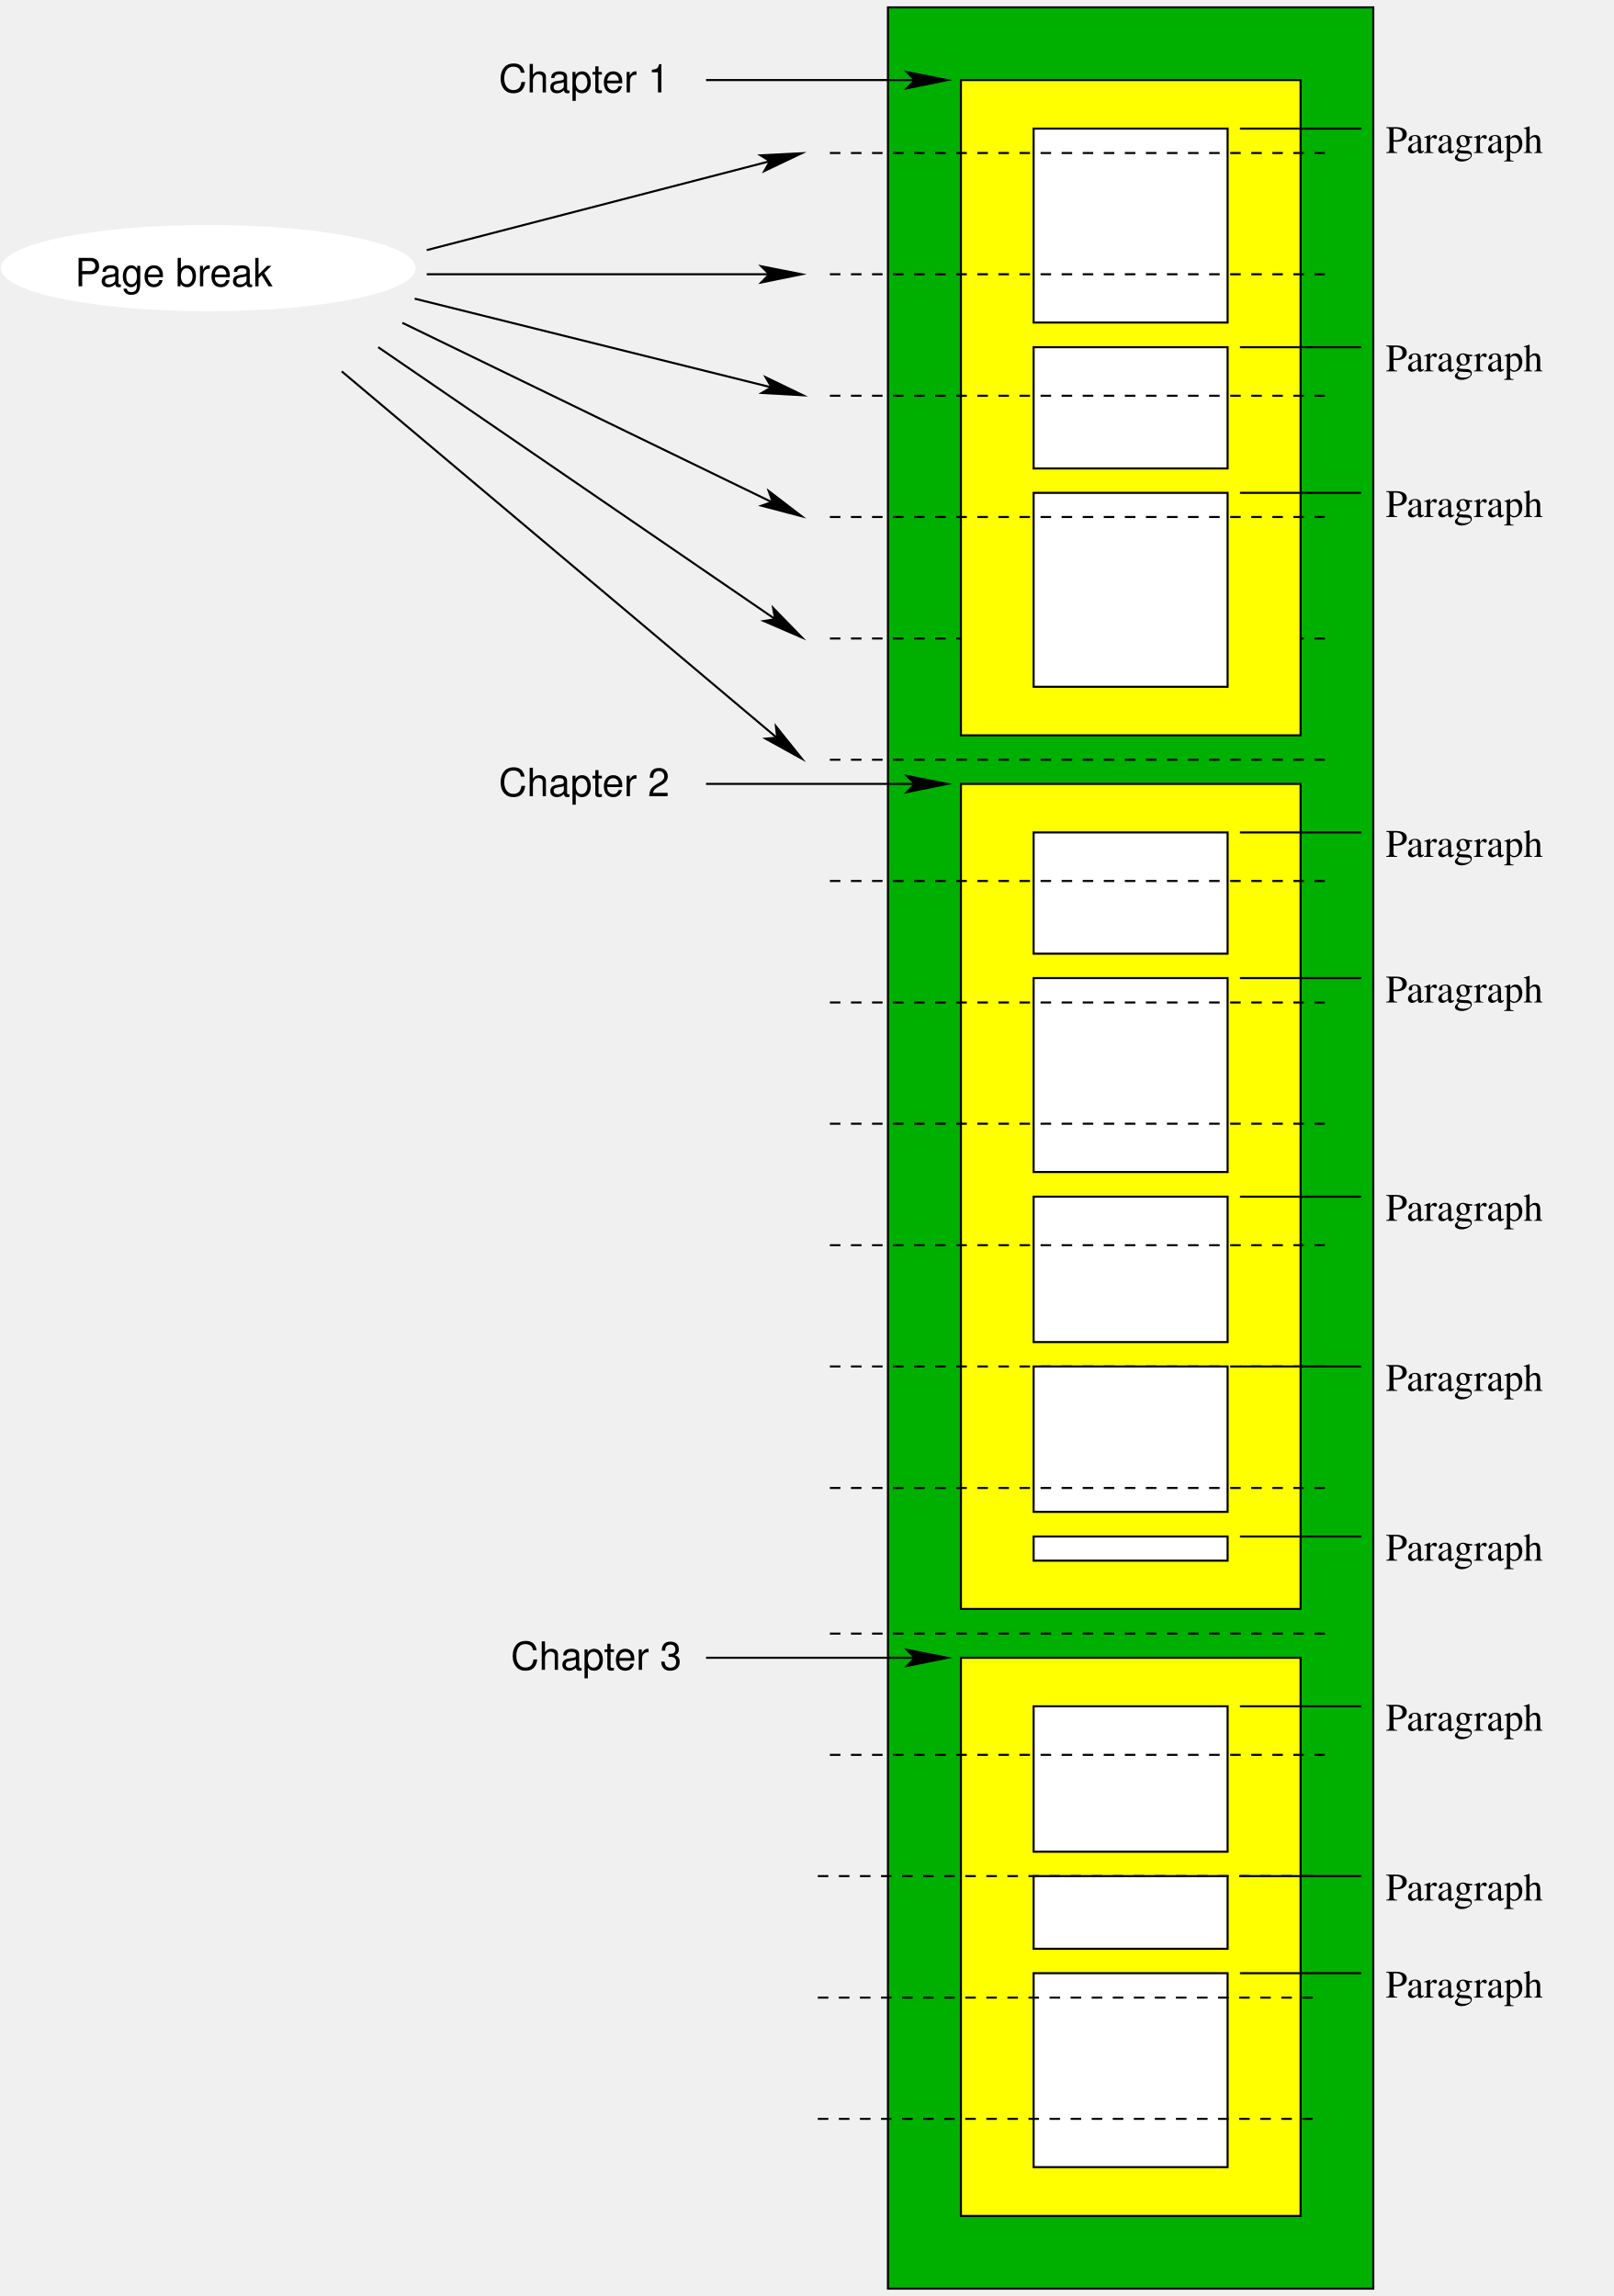
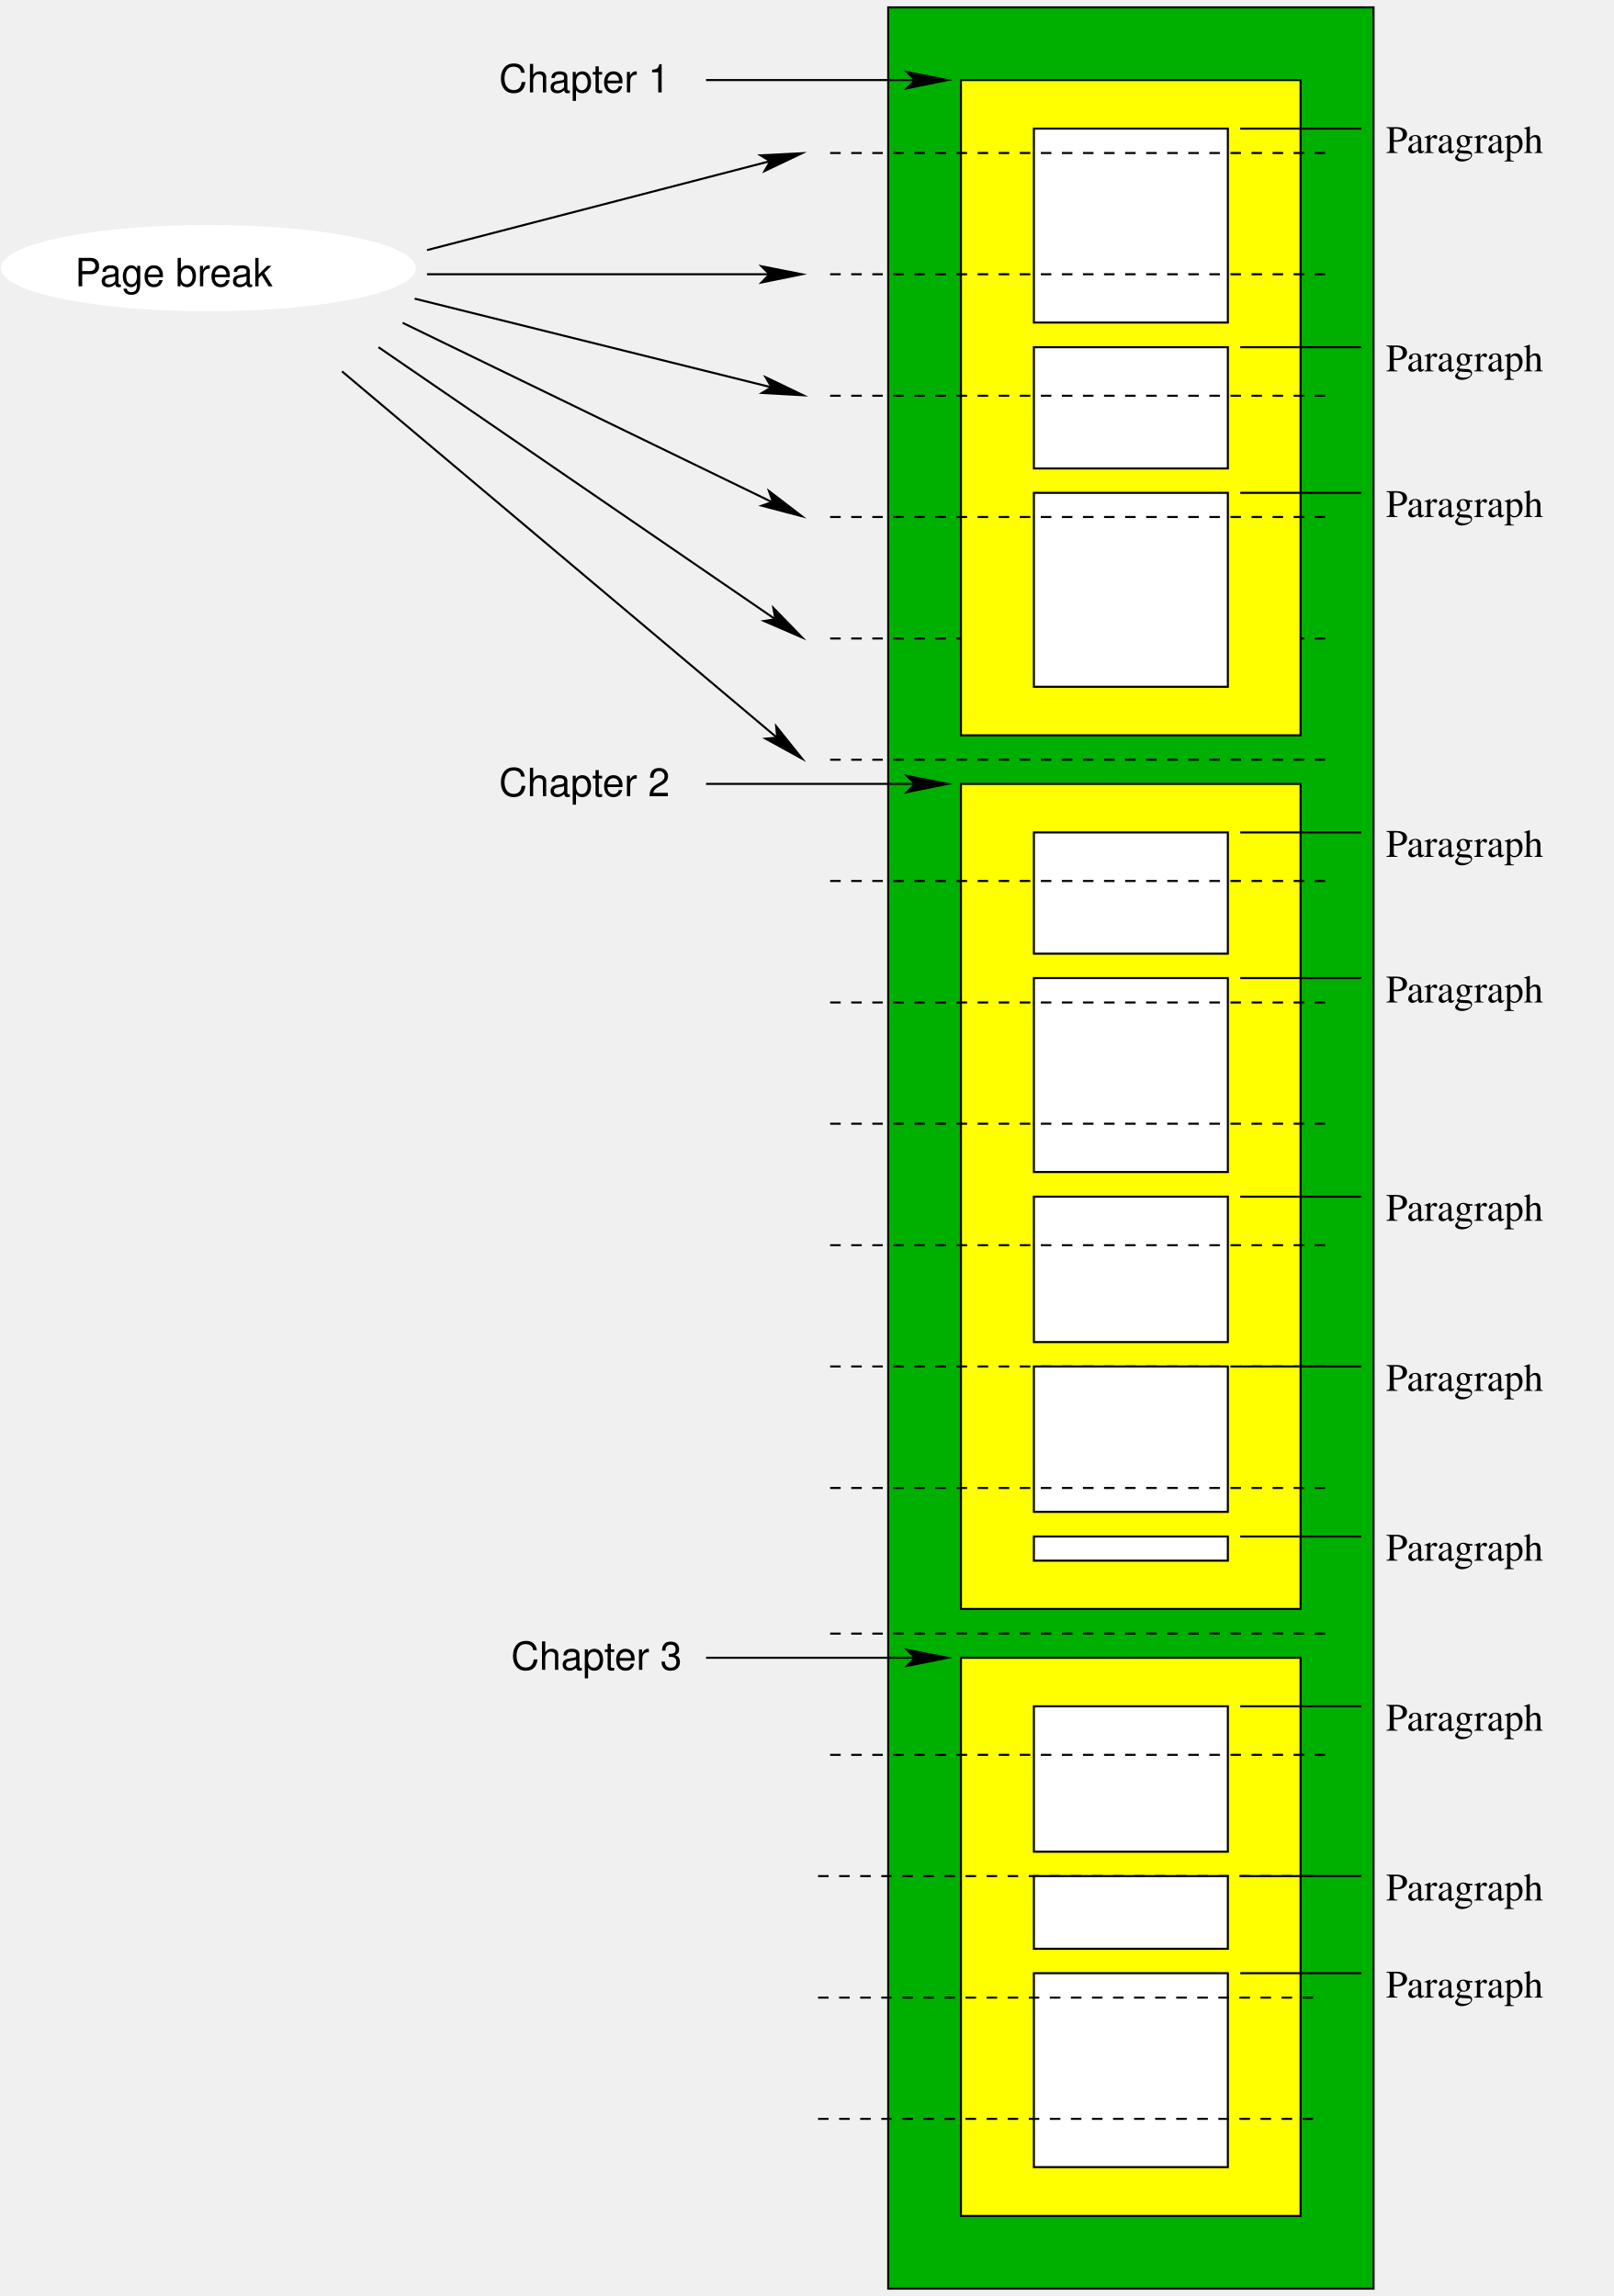
- <svg xmlns="http://www.w3.org/2000/svg" width="5.2in" height="7.4in" viewBox="-811 1026 6281 8907">
+ <svg xmlns="http://www.w3.org/2000/svg" width="5.2in" height="7.4in" viewBox="889 1026 6281 8907">
  <g style="stroke-width:.025in; fill:none">
-     <rect x="2645" y="1039" width="1889" height="8881" rx="0" style="stroke:#000000;stroke-width:8; stroke-linejoin:miter; stroke-linecap:butt; fill:#00b000; " />
-     <polyline points="1937,1322 2755,1322 " style="stroke:#000000;stroke-width:8; stroke-linejoin:miter; stroke-linecap:butt; " />
-     <polygon points="2719 1354 2876 1322 2719 1291 2750 1322 2719 1354  " style="stroke:#000000;stroke-width:8;stroke-miterlimit:8; fill:#000000;" />
-     <polyline points="4346,3496 2409,3496 " style="stroke:#000000;stroke-width:8; stroke-linejoin:miter; stroke-linecap:butt; stroke-dasharray:41 41;" />
-     <polyline points="4346,3968 2409,3968 " style="stroke:#000000;stroke-width:8; stroke-linejoin:miter; stroke-linecap:butt; stroke-dasharray:41 41;" />
-     <polyline points="1937,4062 2755,4062 " style="stroke:#000000;stroke-width:8; stroke-linejoin:miter; stroke-linecap:butt; " />
-     <polygon points="2719 4094 2876 4062 2719 4031 2750 4062 2719 4094  " style="stroke:#000000;stroke-width:8;stroke-miterlimit:8; fill:#000000;" />
-     <polyline points="1937,7464 2755,7464 " style="stroke:#000000;stroke-width:8; stroke-linejoin:miter; stroke-linecap:butt; " />
-     <polygon points="2719 7496 2876 7464 2719 7433 2750 7464 2719 7496  " style="stroke:#000000;stroke-width:8;stroke-miterlimit:8; fill:#000000;" />
-     <polyline points="4346,7370 2409,7370 " style="stroke:#000000;stroke-width:8; stroke-linejoin:miter; stroke-linecap:butt; stroke-dasharray:41 41;" />
-     <polyline points="803,2173 2198,2520 " style="stroke:#000000;stroke-width:8; stroke-linejoin:miter; stroke-linecap:butt; " />
-     <polygon points="2154 2540 2314 2549 2169 2479 2192 2518 2154 2540  " style="stroke:#000000;stroke-width:8;stroke-miterlimit:8; fill:#000000;" />
-     <rect x="2929" y="4062" width="1322" height="3212" rx="0" style="stroke:#000000;stroke-width:8; stroke-linejoin:miter; stroke-linecap:butt; fill:#ffff00; " />
-     <rect x="2929" y="7464" width="1322" height="2173" rx="0" style="stroke:#000000;stroke-width:8; stroke-linejoin:miter; stroke-linecap:butt; fill:#ffff00; " />
-     <rect x="2929" y="1322" width="1322" height="2551" rx="0" style="stroke:#000000;stroke-width:8; stroke-linejoin:miter; stroke-linecap:butt; fill:#ffff00; " />
-     <polyline points="519,2456 2218,3887 " style="stroke:#000000;stroke-width:8; stroke-linejoin:miter; stroke-linecap:butt; " />
-     <polygon points="2169 3886 2310 3964 2209 3838 2214 3882 2169 3886  " style="stroke:#000000;stroke-width:8;stroke-miterlimit:8; fill:#000000;" />
-     <polyline points="661,2362 2211,3424 " style="stroke:#000000;stroke-width:8; stroke-linejoin:miter; stroke-linecap:butt; " />
-     <polygon points="2162 3428 2310 3492 2198 3377 2206 3421 2162 3428  " style="stroke:#000000;stroke-width:8;stroke-miterlimit:8; fill:#000000;" />
-     <polyline points="755,2267 2201,2969 " style="stroke:#000000;stroke-width:8; stroke-linejoin:miter; stroke-linecap:butt; " />
-     <polygon points="2153 2979 2309 3020 2181 2922 2196 2964 2153 2979  " style="stroke:#000000;stroke-width:8;stroke-miterlimit:8; fill:#000000;" />
-     <polyline points="850,1984 2193,1636 " style="stroke:#000000;stroke-width:8; stroke-linejoin:miter; stroke-linecap:butt; " />
-     <polygon points="2164 1676 2309 1607 2149 1615 2186 1638 2164 1676  " style="stroke:#000000;stroke-width:8;stroke-miterlimit:8; fill:#000000;" />
-     <polyline points="850,2078 2188,2078 " style="stroke:#000000;stroke-width:8; stroke-linejoin:miter; stroke-linecap:butt; " />
-     <polygon points="2152 2110 2309 2078 2152 2047 2183 2078 2152 2110  " style="stroke:#000000;stroke-width:8;stroke-miterlimit:8; fill:#000000;" />
-     <text xml:space="preserve" x="1795" y="1370" fill="#000000" font-family="Helvetica" font-style="normal" font-weight="normal" font-size="152" text-anchor="end">Chapter 1</text>
-     <text xml:space="preserve" x="1795" y="4110" fill="#000000" font-family="Helvetica" font-style="normal" font-weight="normal" font-size="152" text-anchor="end">Chapter 2</text>
-     <text xml:space="preserve" x="1842" y="7511" fill="#000000" font-family="Helvetica" font-style="normal" font-weight="normal" font-size="152" text-anchor="end">Chapter 3</text>
-     <rect x="3212" y="2362" width="755" height="472" rx="0" style="stroke:#000000;stroke-width:8; stroke-linejoin:miter; stroke-linecap:butt; fill:#ffffff; " />
-     <polyline points="4488,8692 4015,8692 " style="stroke:#000000;stroke-width:8; stroke-linejoin:miter; stroke-linecap:butt; " />
-     <polyline points="4488,8314 4015,8314 " style="stroke:#000000;stroke-width:8; stroke-linejoin:miter; stroke-linecap:butt; " />
-     <polyline points="4488,7653 4015,7653 " style="stroke:#000000;stroke-width:8; stroke-linejoin:miter; stroke-linecap:butt; " />
-     <polyline points="4488,6992 4015,6992 " style="stroke:#000000;stroke-width:8; stroke-linejoin:miter; stroke-linecap:butt; " />
-     <polyline points="4488,6330 4015,6330 " style="stroke:#000000;stroke-width:8; stroke-linejoin:miter; stroke-linecap:butt; " />
-     <polyline points="4488,5669 4015,5669 " style="stroke:#000000;stroke-width:8; stroke-linejoin:miter; stroke-linecap:butt; " />
-     <polyline points="4488,4818 4015,4818 " style="stroke:#000000;stroke-width:8; stroke-linejoin:miter; stroke-linecap:butt; " />
-     <polyline points="4488,4251 4015,4251 " style="stroke:#000000;stroke-width:8; stroke-linejoin:miter; stroke-linecap:butt; " />
-     <polyline points="4488,2929 4015,2929 " style="stroke:#000000;stroke-width:8; stroke-linejoin:miter; stroke-linecap:butt; " />
-     <polyline points="4488,2362 4015,2362 " style="stroke:#000000;stroke-width:8; stroke-linejoin:miter; stroke-linecap:butt; " />
-     <polyline points="4488,1511 4015,1511 " style="stroke:#000000;stroke-width:8; stroke-linejoin:miter; stroke-linecap:butt; " />
-     <rect x="3212" y="2929" width="755" height="755" rx="0" style="stroke:#000000;stroke-width:8; stroke-linejoin:miter; stroke-linecap:butt; fill:#ffffff; " />
-     <rect x="3212" y="8692" width="755" height="755" rx="0" style="stroke:#000000;stroke-width:8; stroke-linejoin:miter; stroke-linecap:butt; fill:#ffffff; " />
-     <rect x="3212" y="8314" width="755" height="283" rx="0" style="stroke:#000000;stroke-width:8; stroke-linejoin:miter; stroke-linecap:butt; fill:#ffffff; " />
-     <rect x="3212" y="7653" width="755" height="566" rx="0" style="stroke:#000000;stroke-width:8; stroke-linejoin:miter; stroke-linecap:butt; fill:#ffffff; " />
-     <rect x="3212" y="6992" width="755" height="94" rx="0" style="stroke:#000000;stroke-width:8; stroke-linejoin:miter; stroke-linecap:butt; fill:#ffffff; " />
-     <rect x="3212" y="6330" width="755" height="566" rx="0" style="stroke:#000000;stroke-width:8; stroke-linejoin:miter; stroke-linecap:butt; fill:#ffffff; " />
-     <rect x="3212" y="5669" width="755" height="566" rx="0" style="stroke:#000000;stroke-width:8; stroke-linejoin:miter; stroke-linecap:butt; fill:#ffffff; " />
-     <rect x="3212" y="4818" width="755" height="755" rx="0" style="stroke:#000000;stroke-width:8; stroke-linejoin:miter; stroke-linecap:butt; fill:#ffffff; " />
-     <rect x="3212" y="4251" width="755" height="472" rx="0" style="stroke:#000000;stroke-width:8; stroke-linejoin:miter; stroke-linecap:butt; fill:#ffffff; " />
-     <text xml:space="preserve" x="4582" y="8787" fill="#000000" font-family="Times" font-style="normal" font-weight="normal" font-size="152" text-anchor="start">Paragraph</text>
-     <text xml:space="preserve" x="4582" y="8409" fill="#000000" font-family="Times" font-style="normal" font-weight="normal" font-size="152" text-anchor="start">Paragraph</text>
-     <text xml:space="preserve" x="4582" y="7748" fill="#000000" font-family="Times" font-style="normal" font-weight="normal" font-size="152" text-anchor="start">Paragraph</text>
-     <text xml:space="preserve" x="4582" y="7086" fill="#000000" font-family="Times" font-style="normal" font-weight="normal" font-size="152" text-anchor="start">Paragraph</text>
-     <text xml:space="preserve" x="4582" y="6425" fill="#000000" font-family="Times" font-style="normal" font-weight="normal" font-size="152" text-anchor="start">Paragraph</text>
-     <text xml:space="preserve" x="4582" y="5763" fill="#000000" font-family="Times" font-style="normal" font-weight="normal" font-size="152" text-anchor="start">Paragraph</text>
-     <text xml:space="preserve" x="4582" y="4913" fill="#000000" font-family="Times" font-style="normal" font-weight="normal" font-size="152" text-anchor="start">Paragraph</text>
-     <text xml:space="preserve" x="4582" y="4346" fill="#000000" font-family="Times" font-style="normal" font-weight="normal" font-size="152" text-anchor="start">Paragraph</text>
-     <text xml:space="preserve" x="4582" y="3023" fill="#000000" font-family="Times" font-style="normal" font-weight="normal" font-size="152" text-anchor="start">Paragraph</text>
-     <text xml:space="preserve" x="4582" y="2456" fill="#000000" font-family="Times" font-style="normal" font-weight="normal" font-size="152" text-anchor="start">Paragraph</text>
-     <text xml:space="preserve" x="4582" y="1606" fill="#000000" font-family="Times" font-style="normal" font-weight="normal" font-size="152" text-anchor="start">Paragraph</text>
-     <ellipse transform="translate(0,2054) rotate(-0)" rx="803" ry="164" style="fill:#ffffff;stroke:#ffffff;stroke-width:8;" />
-     <polyline points="4346,3023 2409,3023 " style="stroke:#000000;stroke-width:8; stroke-linejoin:miter; stroke-linecap:butt; stroke-dasharray:41 41;fill:#ffffff; " />
-     <rect x="3212" y="1511" width="755" height="755" rx="0" style="stroke:#000000;stroke-width:8; stroke-linejoin:miter; stroke-linecap:butt; fill:#ffffff; " />
-     <polyline points="4346,2551 2409,2551 " style="stroke:#000000;stroke-width:8; stroke-linejoin:miter; stroke-linecap:butt; stroke-dasharray:41 41;fill:#ffffff; " />
-     <polyline points="4346,1606 2409,1606 " style="stroke:#000000;stroke-width:8; stroke-linejoin:miter; stroke-linecap:butt; stroke-dasharray:41 41;fill:#ffffff; " />
-     <polyline points="4346,4440 2409,4440 " style="stroke:#000000;stroke-width:8; stroke-linejoin:miter; stroke-linecap:butt; stroke-dasharray:41 41;" />
-     <polyline points="4346,4913 2409,4913 " style="stroke:#000000;stroke-width:8; stroke-linejoin:miter; stroke-linecap:butt; stroke-dasharray:41 41;" />
-     <polyline points="4346,5385 2409,5385 " style="stroke:#000000;stroke-width:8; stroke-linejoin:miter; stroke-linecap:butt; stroke-dasharray:41 41;" />
-     <polyline points="4346,5858 2409,5858 " style="stroke:#000000;stroke-width:8; stroke-linejoin:miter; stroke-linecap:butt; stroke-dasharray:41 41;" />
-     <polyline points="4346,6330 2409,6330 " style="stroke:#000000;stroke-width:8; stroke-linejoin:miter; stroke-linecap:butt; stroke-dasharray:41 41;" />
-     <polyline points="4346,6803 2409,6803 " style="stroke:#000000;stroke-width:8; stroke-linejoin:miter; stroke-linecap:butt; stroke-dasharray:41 41;" />
-     <polyline points="4346,7842 2409,7842 " style="stroke:#000000;stroke-width:8; stroke-linejoin:miter; stroke-linecap:butt; stroke-dasharray:41 41;" />
-     <polyline points="4299,8314 2362,8314 " style="stroke:#000000;stroke-width:8; stroke-linejoin:miter; stroke-linecap:butt; stroke-dasharray:41 41;" />
-     <polyline points="4299,8787 2362,8787 " style="stroke:#000000;stroke-width:8; stroke-linejoin:miter; stroke-linecap:butt; stroke-dasharray:41 41;" />
-     <polyline points="4299,9259 2362,9259 " style="stroke:#000000;stroke-width:8; stroke-linejoin:miter; stroke-linecap:butt; stroke-dasharray:41 41;" />
-     <polyline points="4346,2078 2409,2078 " style="stroke:#000000;stroke-width:8; stroke-linejoin:miter; stroke-linecap:butt; stroke-dasharray:41 41;" />
-     <text xml:space="preserve" x="-519" y="2125" fill="#000000" font-family="Helvetica" font-style="normal" font-weight="normal" font-size="152" text-anchor="start">Page break</text>
+     <rect x="4346" y="1039" width="1889" height="8881" rx="0" style="stroke:#000000;stroke-width:8; stroke-linejoin:miter; stroke-linecap:butt; fill:#00b000; " />
+     <polyline points="3637,1322 4456,1322 " style="stroke:#000000;stroke-width:8; stroke-linejoin:miter; stroke-linecap:butt; " />
+     <polygon points="4419 1354 4577 1322 4419 1291 4451 1322 4419 1354  " style="stroke:#000000;stroke-width:8;stroke-miterlimit:8; fill:#000000;" />
+     <polyline points="6047,3496 4110,3496 " style="stroke:#000000;stroke-width:8; stroke-linejoin:miter; stroke-linecap:butt; stroke-dasharray:41 41;" />
+     <polyline points="6047,3968 4110,3968 " style="stroke:#000000;stroke-width:8; stroke-linejoin:miter; stroke-linecap:butt; stroke-dasharray:41 41;" />
+     <polyline points="3637,4062 4456,4062 " style="stroke:#000000;stroke-width:8; stroke-linejoin:miter; stroke-linecap:butt; " />
+     <polygon points="4419 4094 4577 4062 4419 4031 4451 4062 4419 4094  " style="stroke:#000000;stroke-width:8;stroke-miterlimit:8; fill:#000000;" />
+     <polyline points="3637,7464 4456,7464 " style="stroke:#000000;stroke-width:8; stroke-linejoin:miter; stroke-linecap:butt; " />
+     <polygon points="4419 7496 4577 7464 4419 7433 4451 7464 4419 7496  " style="stroke:#000000;stroke-width:8;stroke-miterlimit:8; fill:#000000;" />
+     <polyline points="6047,7370 4110,7370 " style="stroke:#000000;stroke-width:8; stroke-linejoin:miter; stroke-linecap:butt; stroke-dasharray:41 41;" />
+     <polyline points="2503,2173 3899,2520 " style="stroke:#000000;stroke-width:8; stroke-linejoin:miter; stroke-linecap:butt; " />
+     <polygon points="3855 2540 4015 2549 3869 2479 3892 2518 3855 2540  " style="stroke:#000000;stroke-width:8;stroke-miterlimit:8; fill:#000000;" />
+     <rect x="4629" y="4062" width="1322" height="3212" rx="0" style="stroke:#000000;stroke-width:8; stroke-linejoin:miter; stroke-linecap:butt; fill:#ffff00; " />
+     <rect x="4629" y="7464" width="1322" height="2173" rx="0" style="stroke:#000000;stroke-width:8; stroke-linejoin:miter; stroke-linecap:butt; fill:#ffff00; " />
+     <rect x="4629" y="1322" width="1322" height="2551" rx="0" style="stroke:#000000;stroke-width:8; stroke-linejoin:miter; stroke-linecap:butt; fill:#ffff00; " />
+     <polyline points="2220,2456 3919,3887 " style="stroke:#000000;stroke-width:8; stroke-linejoin:miter; stroke-linecap:butt; " />
+     <polygon points="3869 3886 4011 3964 3910 3838 3914 3882 3869 3886  " style="stroke:#000000;stroke-width:8;stroke-miterlimit:8; fill:#000000;" />
+     <polyline points="2362,2362 3911,3424 " style="stroke:#000000;stroke-width:8; stroke-linejoin:miter; stroke-linecap:butt; " />
+     <polygon points="3863 3428 4011 3492 3899 3377 3907 3421 3863 3428  " style="stroke:#000000;stroke-width:8;stroke-miterlimit:8; fill:#000000;" />
+     <polyline points="2456,2267 3902,2969 " style="stroke:#000000;stroke-width:8; stroke-linejoin:miter; stroke-linecap:butt; " />
+     <polygon points="3854 2979 4010 3020 3882 2922 3897 2964 3854 2979  " style="stroke:#000000;stroke-width:8;stroke-miterlimit:8; fill:#000000;" />
+     <polyline points="2551,1984 3893,1636 " style="stroke:#000000;stroke-width:8; stroke-linejoin:miter; stroke-linecap:butt; " />
+     <polygon points="3865 1676 4010 1607 3849 1615 3887 1638 3865 1676  " style="stroke:#000000;stroke-width:8;stroke-miterlimit:8; fill:#000000;" />
+     <polyline points="2551,2078 3889,2078 " style="stroke:#000000;stroke-width:8; stroke-linejoin:miter; stroke-linecap:butt; " />
+     <polygon points="3853 2110 4010 2078 3853 2047 3884 2078 3853 2110  " style="stroke:#000000;stroke-width:8;stroke-miterlimit:8; fill:#000000;" />
+     <text xml:space="preserve" x="3496" y="1370" fill="#000000" font-family="Helvetica" font-style="normal" font-weight="normal" font-size="152" text-anchor="end">Chapter 1</text>
+     <text xml:space="preserve" x="3496" y="4110" fill="#000000" font-family="Helvetica" font-style="normal" font-weight="normal" font-size="152" text-anchor="end">Chapter 2</text>
+     <text xml:space="preserve" x="3543" y="7511" fill="#000000" font-family="Helvetica" font-style="normal" font-weight="normal" font-size="152" text-anchor="end">Chapter 3</text>
+     <rect x="4913" y="2362" width="755" height="472" rx="0" style="stroke:#000000;stroke-width:8; stroke-linejoin:miter; stroke-linecap:butt; fill:#ffffff; " />
+     <polyline points="6188,8692 5716,8692 " style="stroke:#000000;stroke-width:8; stroke-linejoin:miter; stroke-linecap:butt; " />
+     <polyline points="6188,8314 5716,8314 " style="stroke:#000000;stroke-width:8; stroke-linejoin:miter; stroke-linecap:butt; " />
+     <polyline points="6188,7653 5716,7653 " style="stroke:#000000;stroke-width:8; stroke-linejoin:miter; stroke-linecap:butt; " />
+     <polyline points="6188,6992 5716,6992 " style="stroke:#000000;stroke-width:8; stroke-linejoin:miter; stroke-linecap:butt; " />
+     <polyline points="6188,6330 5716,6330 " style="stroke:#000000;stroke-width:8; stroke-linejoin:miter; stroke-linecap:butt; " />
+     <polyline points="6188,5669 5716,5669 " style="stroke:#000000;stroke-width:8; stroke-linejoin:miter; stroke-linecap:butt; " />
+     <polyline points="6188,4818 5716,4818 " style="stroke:#000000;stroke-width:8; stroke-linejoin:miter; stroke-linecap:butt; " />
+     <polyline points="6188,4251 5716,4251 " style="stroke:#000000;stroke-width:8; stroke-linejoin:miter; stroke-linecap:butt; " />
+     <polyline points="6188,2929 5716,2929 " style="stroke:#000000;stroke-width:8; stroke-linejoin:miter; stroke-linecap:butt; " />
+     <polyline points="6188,2362 5716,2362 " style="stroke:#000000;stroke-width:8; stroke-linejoin:miter; stroke-linecap:butt; " />
+     <polyline points="6188,1511 5716,1511 " style="stroke:#000000;stroke-width:8; stroke-linejoin:miter; stroke-linecap:butt; " />
+     <rect x="4913" y="2929" width="755" height="755" rx="0" style="stroke:#000000;stroke-width:8; stroke-linejoin:miter; stroke-linecap:butt; fill:#ffffff; " />
+     <rect x="4913" y="8692" width="755" height="755" rx="0" style="stroke:#000000;stroke-width:8; stroke-linejoin:miter; stroke-linecap:butt; fill:#ffffff; " />
+     <rect x="4913" y="8314" width="755" height="283" rx="0" style="stroke:#000000;stroke-width:8; stroke-linejoin:miter; stroke-linecap:butt; fill:#ffffff; " />
+     <rect x="4913" y="7653" width="755" height="566" rx="0" style="stroke:#000000;stroke-width:8; stroke-linejoin:miter; stroke-linecap:butt; fill:#ffffff; " />
+     <rect x="4913" y="6992" width="755" height="94" rx="0" style="stroke:#000000;stroke-width:8; stroke-linejoin:miter; stroke-linecap:butt; fill:#ffffff; " />
+     <rect x="4913" y="6330" width="755" height="566" rx="0" style="stroke:#000000;stroke-width:8; stroke-linejoin:miter; stroke-linecap:butt; fill:#ffffff; " />
+     <rect x="4913" y="5669" width="755" height="566" rx="0" style="stroke:#000000;stroke-width:8; stroke-linejoin:miter; stroke-linecap:butt; fill:#ffffff; " />
+     <rect x="4913" y="4818" width="755" height="755" rx="0" style="stroke:#000000;stroke-width:8; stroke-linejoin:miter; stroke-linecap:butt; fill:#ffffff; " />
+     <rect x="4913" y="4251" width="755" height="472" rx="0" style="stroke:#000000;stroke-width:8; stroke-linejoin:miter; stroke-linecap:butt; fill:#ffffff; " />
+     <text xml:space="preserve" x="6283" y="8787" fill="#000000" font-family="Times" font-style="normal" font-weight="normal" font-size="152" text-anchor="start">Paragraph</text>
+     <text xml:space="preserve" x="6283" y="8409" fill="#000000" font-family="Times" font-style="normal" font-weight="normal" font-size="152" text-anchor="start">Paragraph</text>
+     <text xml:space="preserve" x="6283" y="7748" fill="#000000" font-family="Times" font-style="normal" font-weight="normal" font-size="152" text-anchor="start">Paragraph</text>
+     <text xml:space="preserve" x="6283" y="7086" fill="#000000" font-family="Times" font-style="normal" font-weight="normal" font-size="152" text-anchor="start">Paragraph</text>
+     <text xml:space="preserve" x="6283" y="6425" fill="#000000" font-family="Times" font-style="normal" font-weight="normal" font-size="152" text-anchor="start">Paragraph</text>
+     <text xml:space="preserve" x="6283" y="5763" fill="#000000" font-family="Times" font-style="normal" font-weight="normal" font-size="152" text-anchor="start">Paragraph</text>
+     <text xml:space="preserve" x="6283" y="4913" fill="#000000" font-family="Times" font-style="normal" font-weight="normal" font-size="152" text-anchor="start">Paragraph</text>
+     <text xml:space="preserve" x="6283" y="4346" fill="#000000" font-family="Times" font-style="normal" font-weight="normal" font-size="152" text-anchor="start">Paragraph</text>
+     <text xml:space="preserve" x="6283" y="3023" fill="#000000" font-family="Times" font-style="normal" font-weight="normal" font-size="152" text-anchor="start">Paragraph</text>
+     <text xml:space="preserve" x="6283" y="2456" fill="#000000" font-family="Times" font-style="normal" font-weight="normal" font-size="152" text-anchor="start">Paragraph</text>
+     <text xml:space="preserve" x="6283" y="1606" fill="#000000" font-family="Times" font-style="normal" font-weight="normal" font-size="152" text-anchor="start">Paragraph</text>
+     <ellipse transform="translate(1700,2054) rotate(-0)" rx="803" ry="164" style="fill:#ffffff;stroke:#ffffff;stroke-width:8;" />
+     <polyline points="6047,3023 4110,3023 " style="stroke:#000000;stroke-width:8; stroke-linejoin:miter; stroke-linecap:butt; stroke-dasharray:41 41;fill:#ffffff; " />
+     <rect x="4913" y="1511" width="755" height="755" rx="0" style="stroke:#000000;stroke-width:8; stroke-linejoin:miter; stroke-linecap:butt; fill:#ffffff; " />
+     <polyline points="6047,2551 4110,2551 " style="stroke:#000000;stroke-width:8; stroke-linejoin:miter; stroke-linecap:butt; stroke-dasharray:41 41;fill:#ffffff; " />
+     <polyline points="6047,1606 4110,1606 " style="stroke:#000000;stroke-width:8; stroke-linejoin:miter; stroke-linecap:butt; stroke-dasharray:41 41;fill:#ffffff; " />
+     <polyline points="6047,4440 4110,4440 " style="stroke:#000000;stroke-width:8; stroke-linejoin:miter; stroke-linecap:butt; stroke-dasharray:41 41;" />
+     <polyline points="6047,4913 4110,4913 " style="stroke:#000000;stroke-width:8; stroke-linejoin:miter; stroke-linecap:butt; stroke-dasharray:41 41;" />
+     <polyline points="6047,5385 4110,5385 " style="stroke:#000000;stroke-width:8; stroke-linejoin:miter; stroke-linecap:butt; stroke-dasharray:41 41;" />
+     <polyline points="6047,5858 4110,5858 " style="stroke:#000000;stroke-width:8; stroke-linejoin:miter; stroke-linecap:butt; stroke-dasharray:41 41;" />
+     <polyline points="6047,6330 4110,6330 " style="stroke:#000000;stroke-width:8; stroke-linejoin:miter; stroke-linecap:butt; stroke-dasharray:41 41;" />
+     <polyline points="6047,6803 4110,6803 " style="stroke:#000000;stroke-width:8; stroke-linejoin:miter; stroke-linecap:butt; stroke-dasharray:41 41;" />
+     <polyline points="6047,7842 4110,7842 " style="stroke:#000000;stroke-width:8; stroke-linejoin:miter; stroke-linecap:butt; stroke-dasharray:41 41;" />
+     <polyline points="6000,8314 4062,8314 " style="stroke:#000000;stroke-width:8; stroke-linejoin:miter; stroke-linecap:butt; stroke-dasharray:41 41;" />
+     <polyline points="6000,8787 4062,8787 " style="stroke:#000000;stroke-width:8; stroke-linejoin:miter; stroke-linecap:butt; stroke-dasharray:41 41;" />
+     <polyline points="6000,9259 4062,9259 " style="stroke:#000000;stroke-width:8; stroke-linejoin:miter; stroke-linecap:butt; stroke-dasharray:41 41;" />
+     <polyline points="6047,2078 4110,2078 " style="stroke:#000000;stroke-width:8; stroke-linejoin:miter; stroke-linecap:butt; stroke-dasharray:41 41;" />
+     <text xml:space="preserve" x="1181" y="2125" fill="#000000" font-family="Helvetica" font-style="normal" font-weight="normal" font-size="152" text-anchor="start">Page break</text>
  </g>
</svg>
